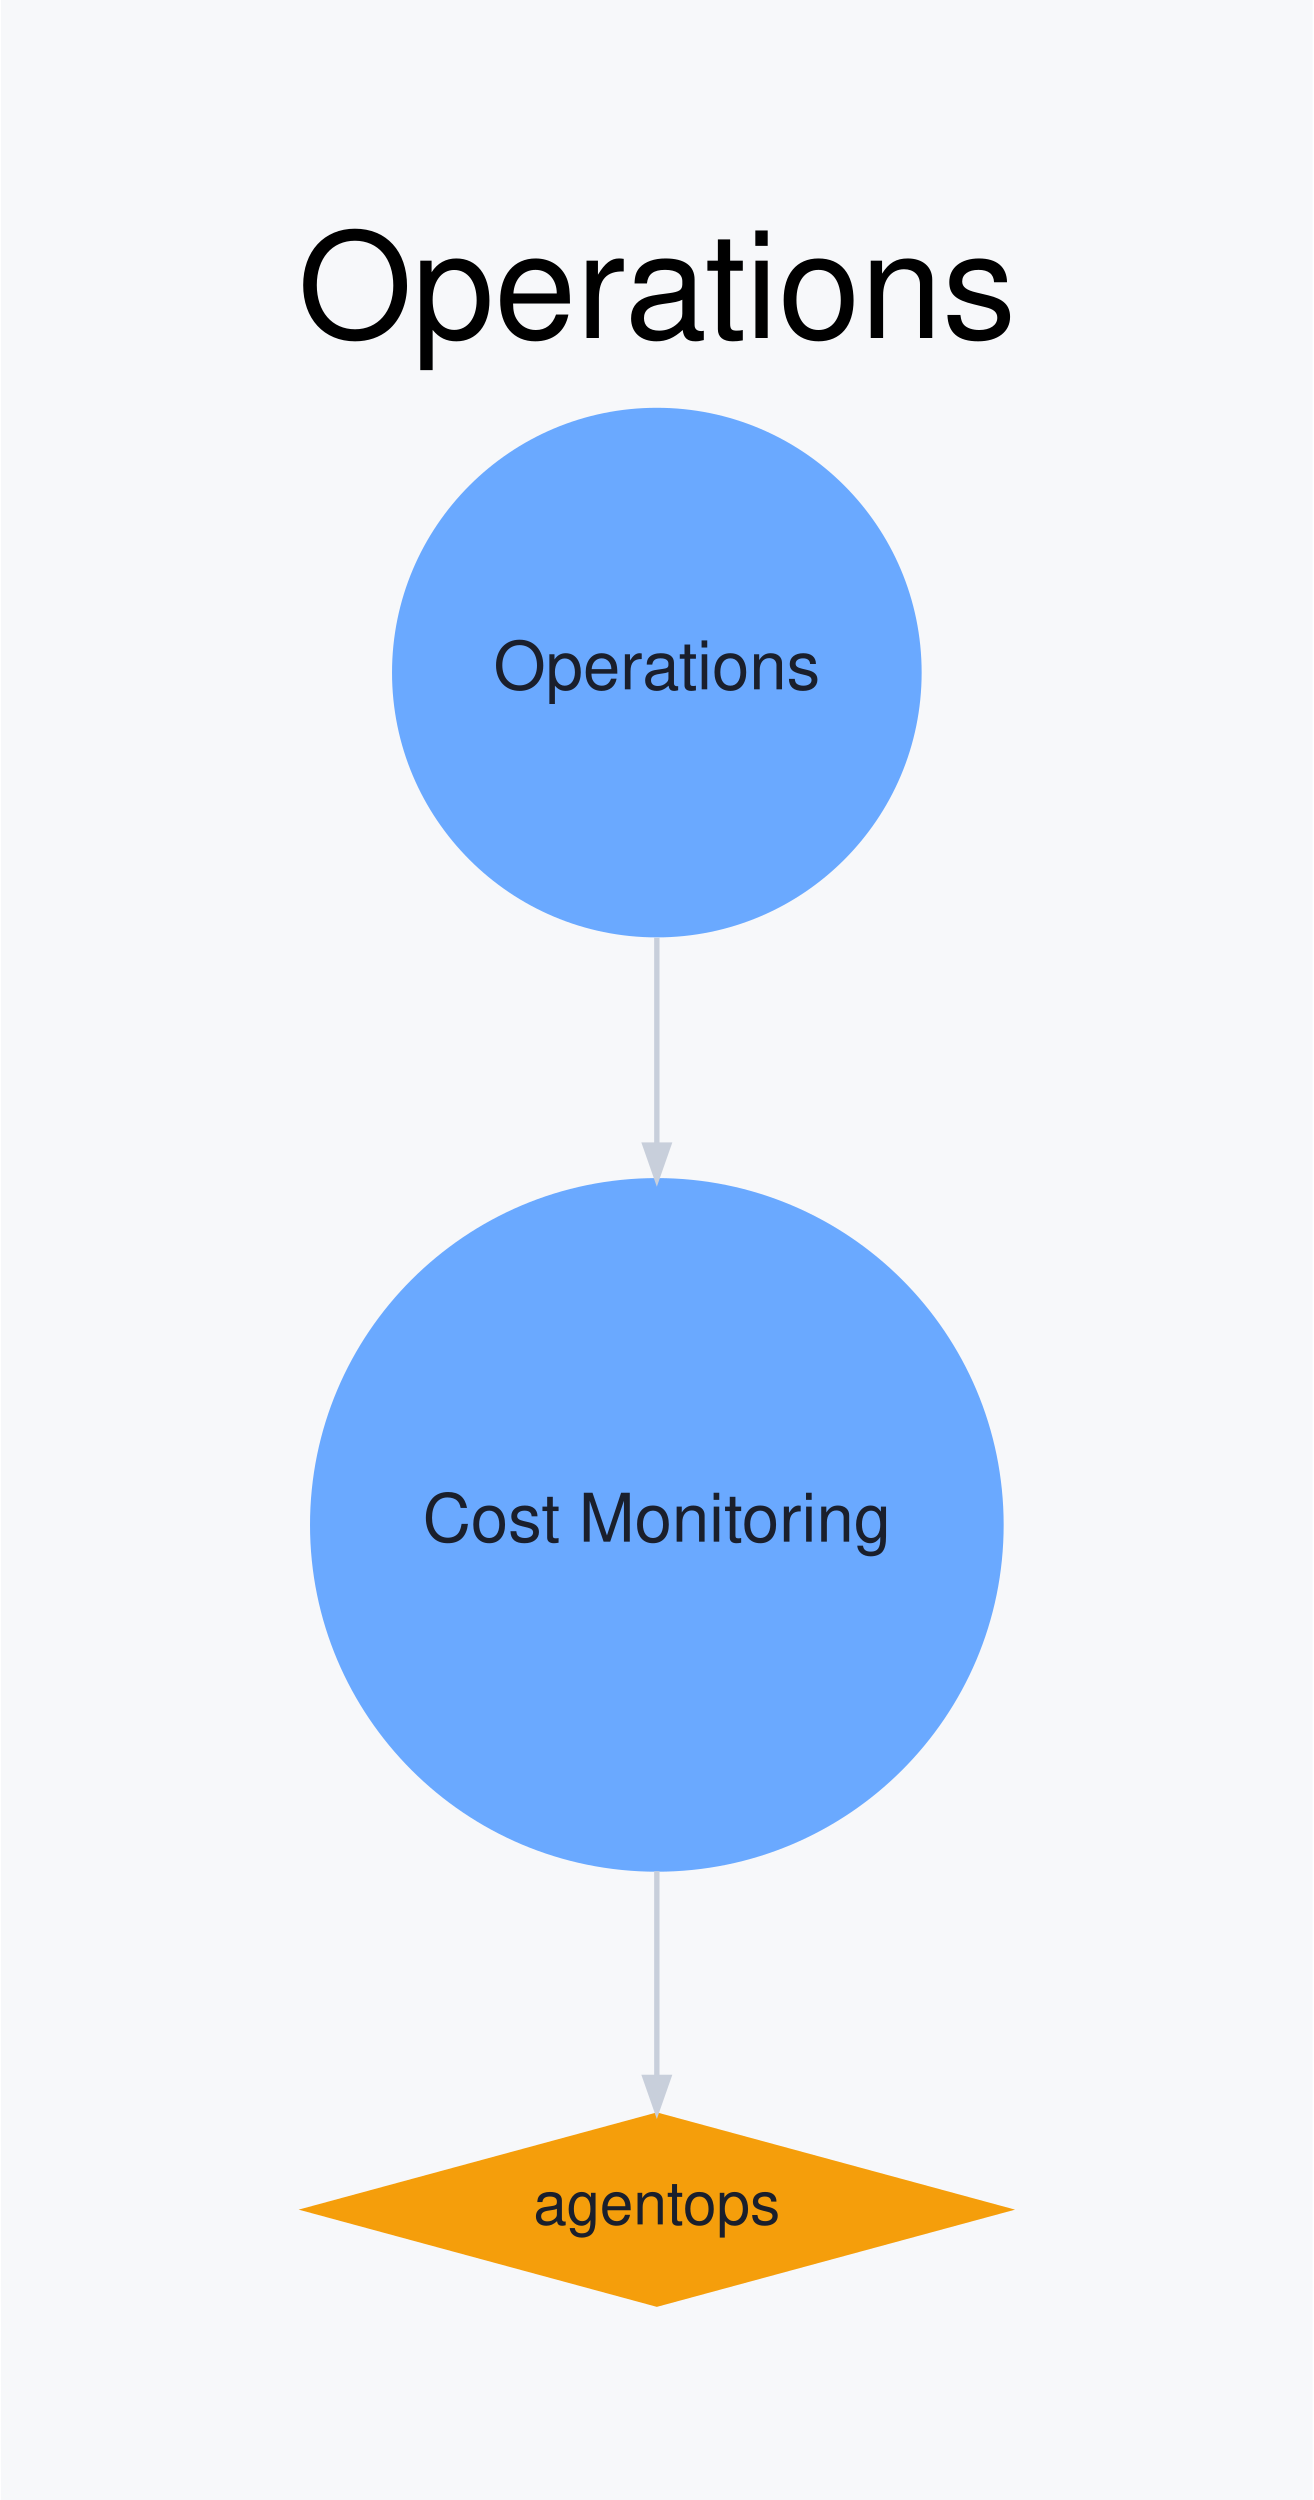
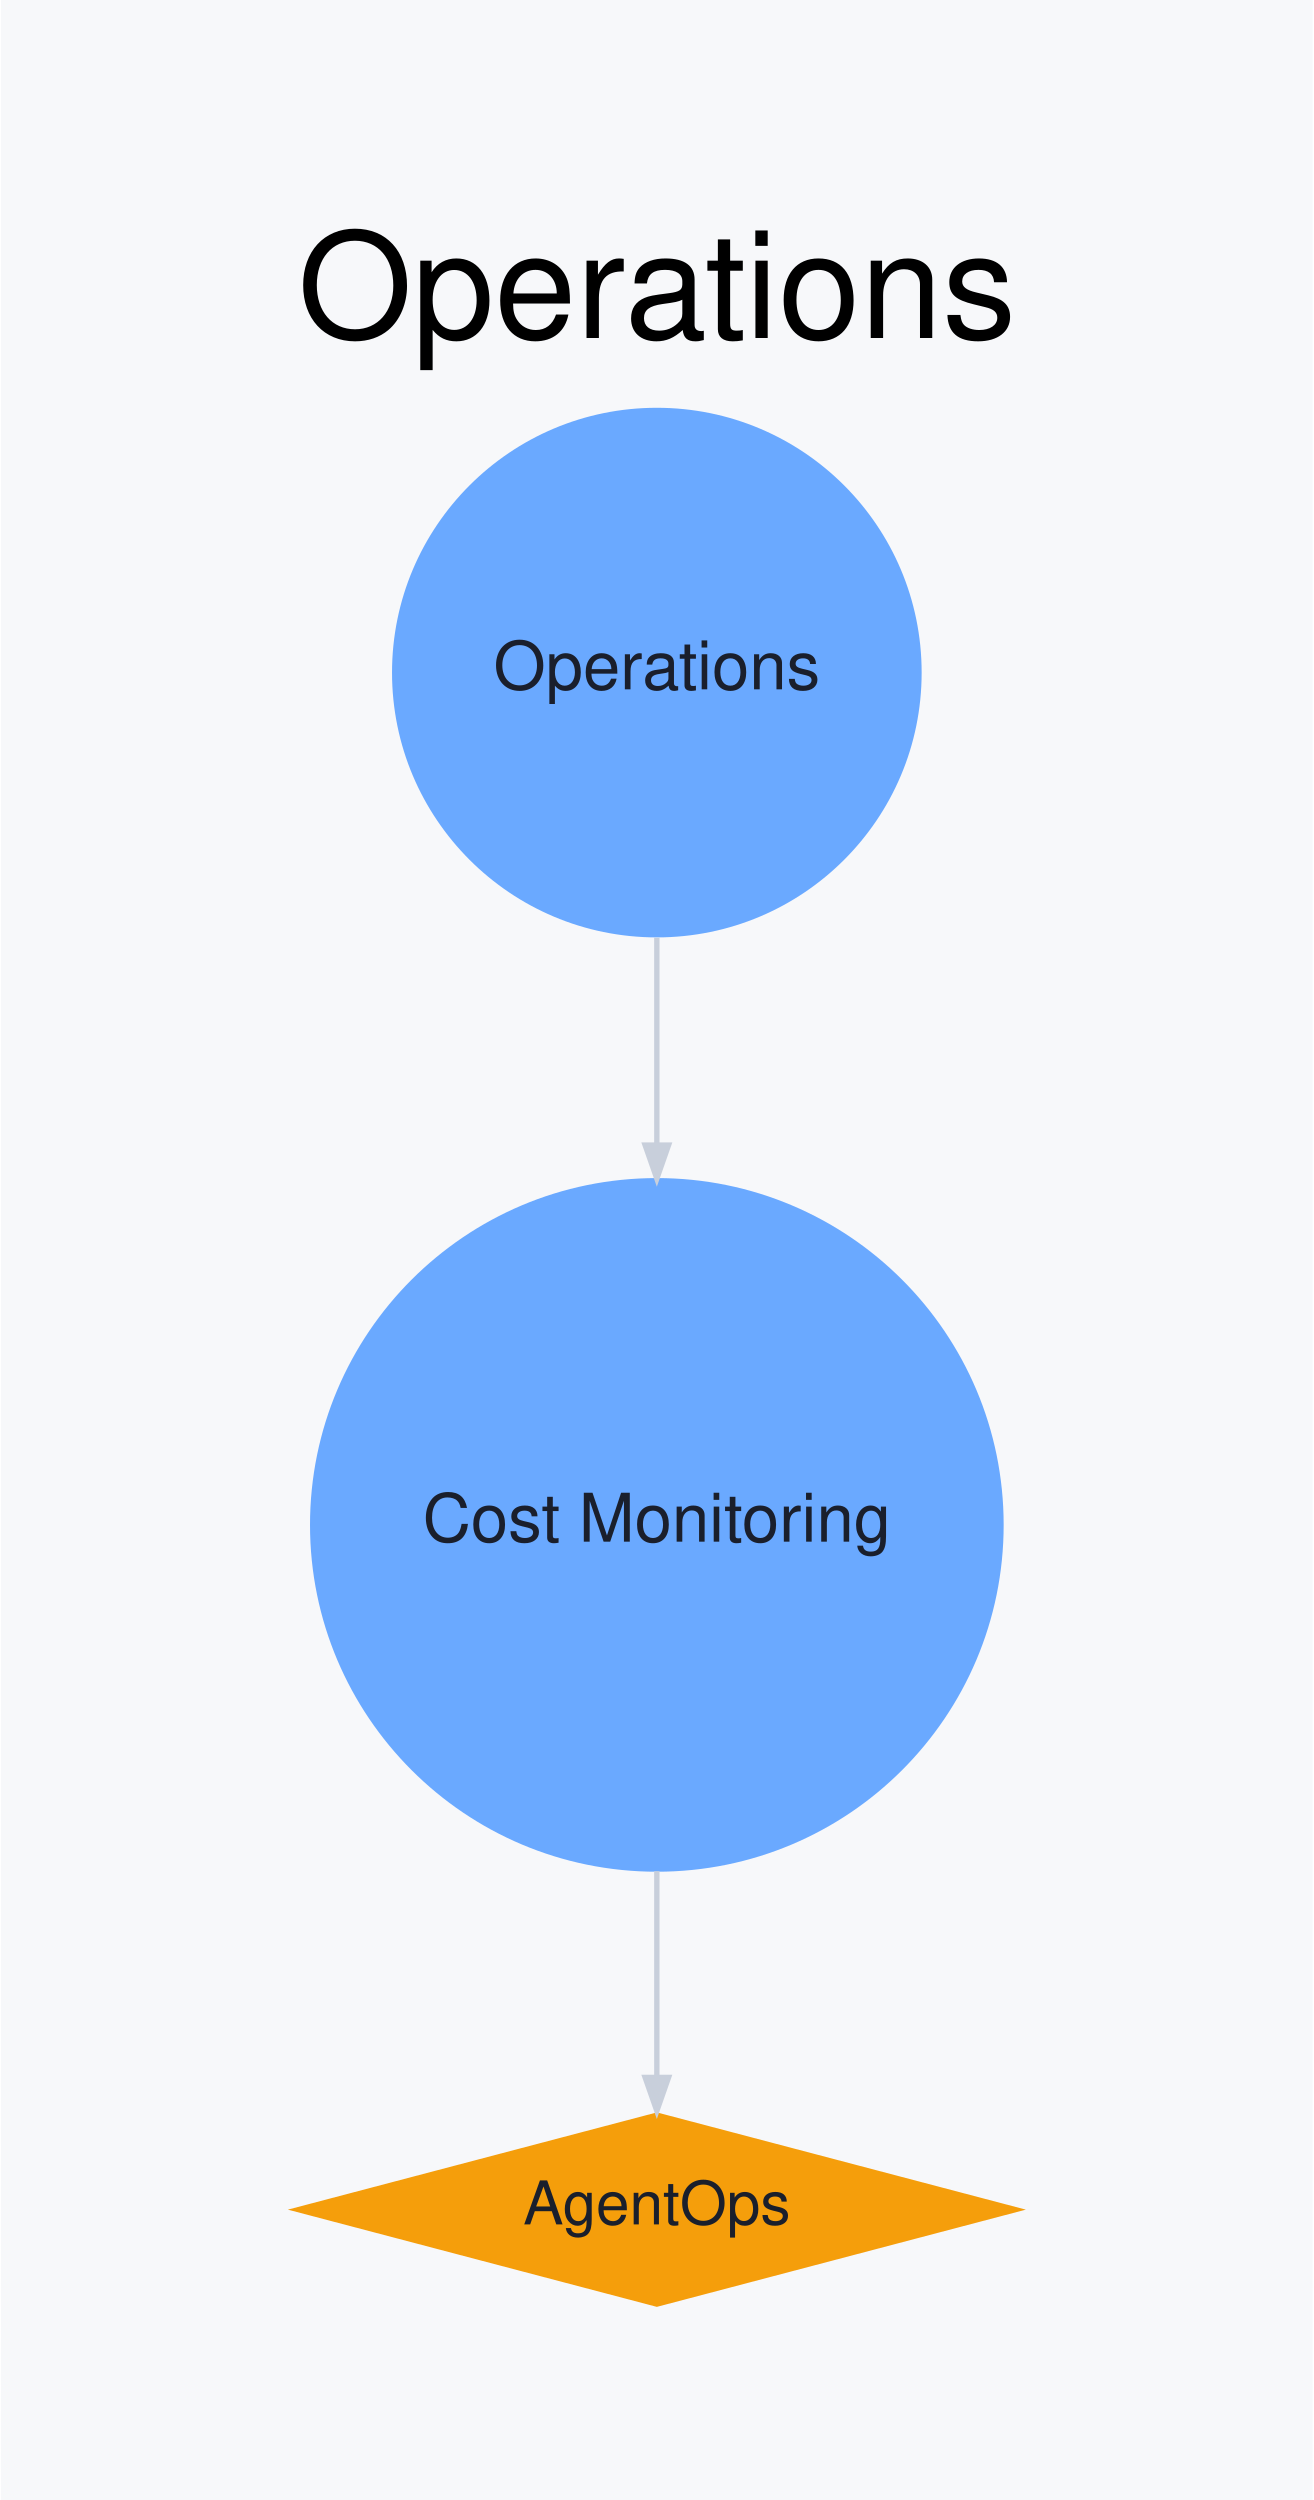
<svg xmlns="http://www.w3.org/2000/svg" xmlns:xlink="http://www.w3.org/1999/xlink" width="196pt" height="373pt" viewBox="0.00 0.00 195.60 372.81">
  <g id="graph0" class="graph" transform="scale(1 1) rotate(0) translate(28.8 344.01)">
    <polygon fill="#f7f8fa" stroke="transparent" points="-28.8,28.8 -28.8,-344.01 166.8,-344.01 166.8,28.8 -28.8,28.8" />
    <text text-anchor="middle" x="69" y="-293.61" font-family="Helvetica,sans-Serif" font-size="22.00">Operations</text>
    <g id="node1" class="node">
      <g id="a_node1">
        <a xlink:title="Operational concerns for running agents in production — cost, monitoring, reliability.">
          <ellipse fill="#6aa9ff" stroke="black" stroke-width="0" cx="69" cy="-243.71" rx="39.49" ry="39.49" />
          <text text-anchor="middle" x="69" y="-241.21" font-family="Helvetica,sans-Serif" font-size="10.00" fill="#1a1f2c">Operations</text>
        </a>
      </g>
    </g>
    <g id="node2" class="node">
      <ellipse fill="#6aa9ff" stroke="black" stroke-width="0" cx="69" cy="-116.61" rx="51.72" ry="51.72" />
      <text text-anchor="middle" x="69" y="-114.11" font-family="Helvetica,sans-Serif" font-size="10.00" fill="#1a1f2c">Cost Monitoring</text>
    </g>
    <g id="edge1" class="edge">
      <path fill="none" stroke="#c8cfdb" stroke-width="0.8" d="M69,-204.16C69,-194.41 69,-183.74 69,-173.33" />
      <polygon fill="#c8cfdb" stroke="#c8cfdb" stroke-width="0.8" points="70.75,-173.25 69,-168.25 67.25,-173.25 70.75,-173.25" />
    </g>
    <g id="node3" class="node">
      <g id="a_node3">
        <a xlink:href="https://github.com/AgentOps-AI/agentops" xlink:title="https://github.com/AgentOps-AI/agentops">
-           <polygon fill="#f59e0b" stroke="black" stroke-width="0" points="69,-29 15.58,-14.5 69,0 122.42,-14.5 69,-29" />
-           <text text-anchor="middle" x="69" y="-12.3" font-family="Helvetica,sans-Serif" font-size="9.00" fill="#1a1f2c">agentops</text>
+           <polygon fill="#f59e0b" stroke="black" stroke-width="0" points="69,-29 13.97,-14.5 69,0 124.03,-14.5 69,-29" />
+           <text text-anchor="middle" x="69" y="-12.3" font-family="Helvetica,sans-Serif" font-size="9.00" fill="#1a1f2c">AgentOps</text>
        </a>
      </g>
    </g>
    <g id="edge2" class="edge">
      <path fill="none" stroke="#c8cfdb" stroke-width="0.8" d="M69,-64.97C69,-54.04 69,-43.16 69,-34.39" />
      <polygon fill="#c8cfdb" stroke="#c8cfdb" stroke-width="0.8" points="70.75,-34.22 69,-29.22 67.25,-34.22 70.75,-34.22" />
    </g>
  </g>
</svg>
